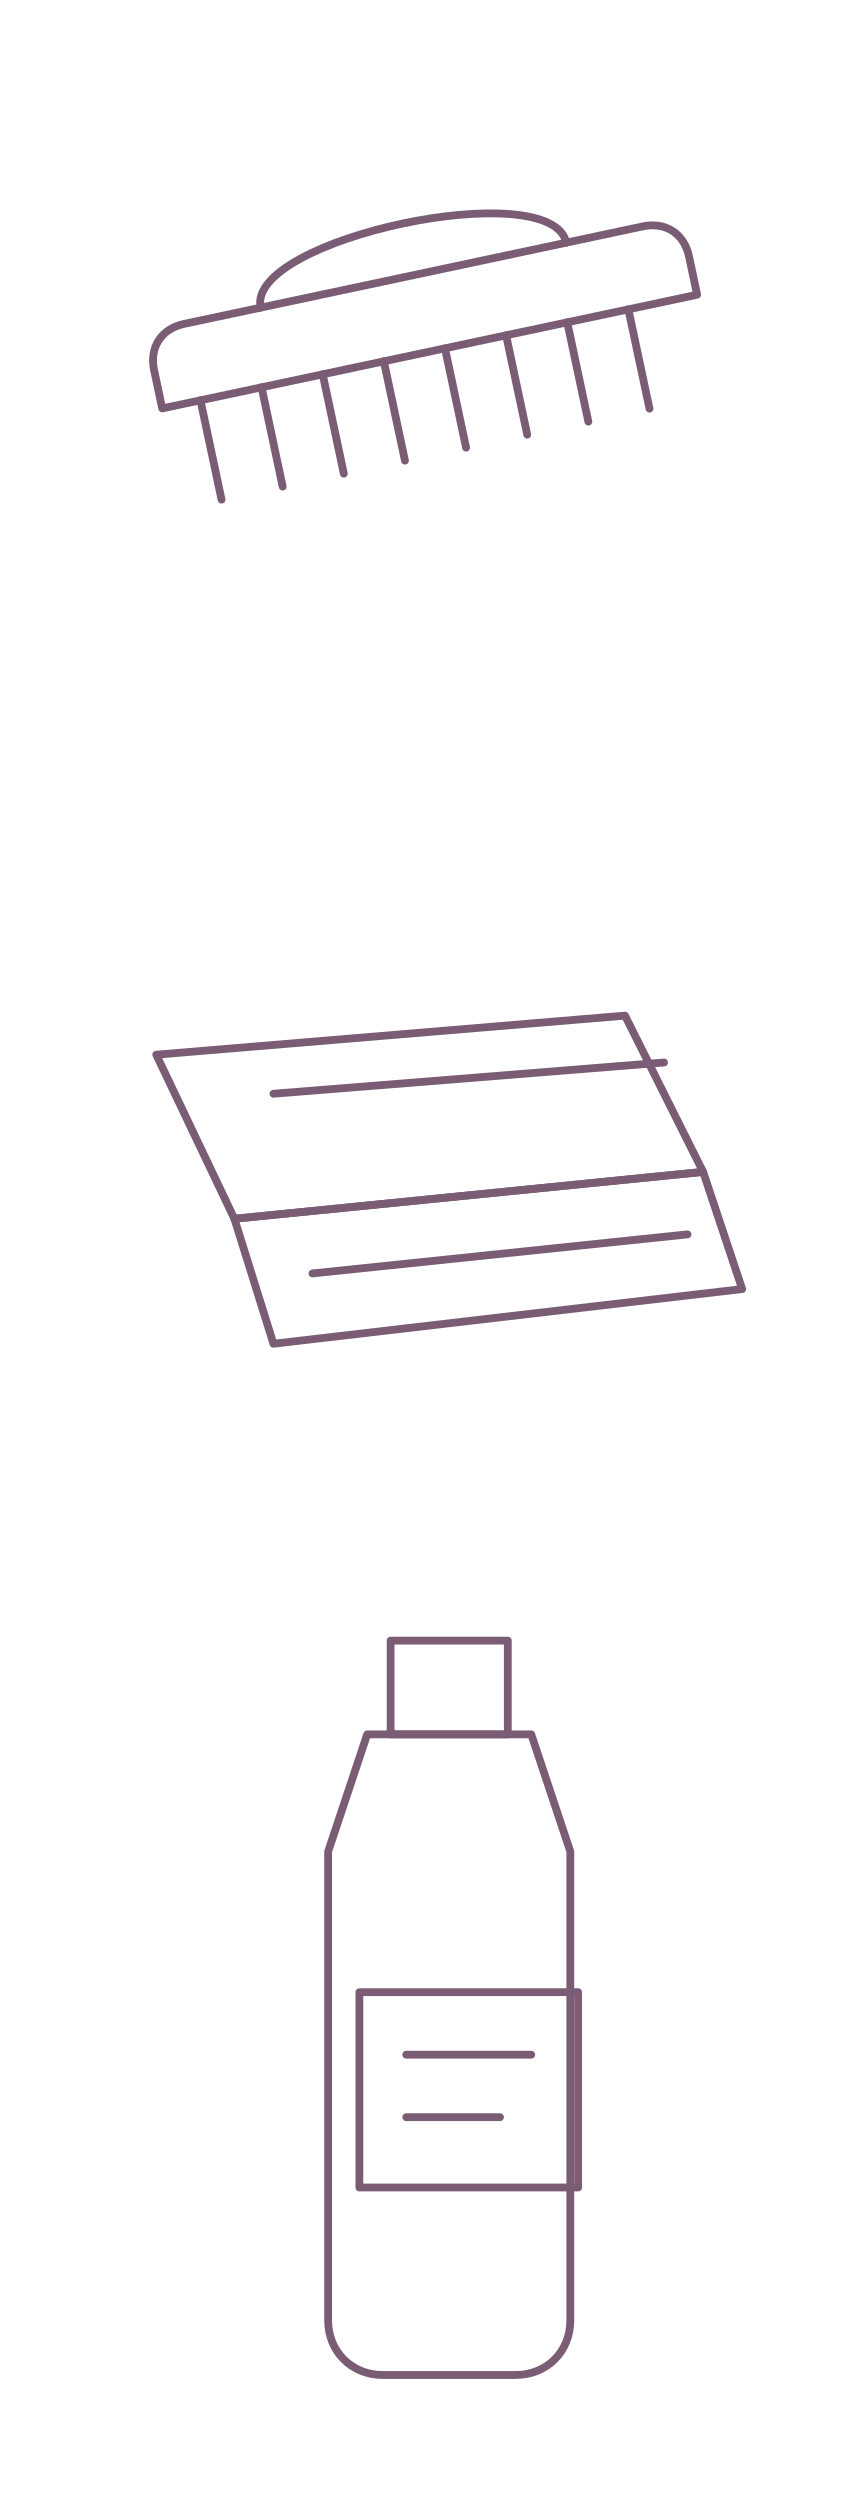
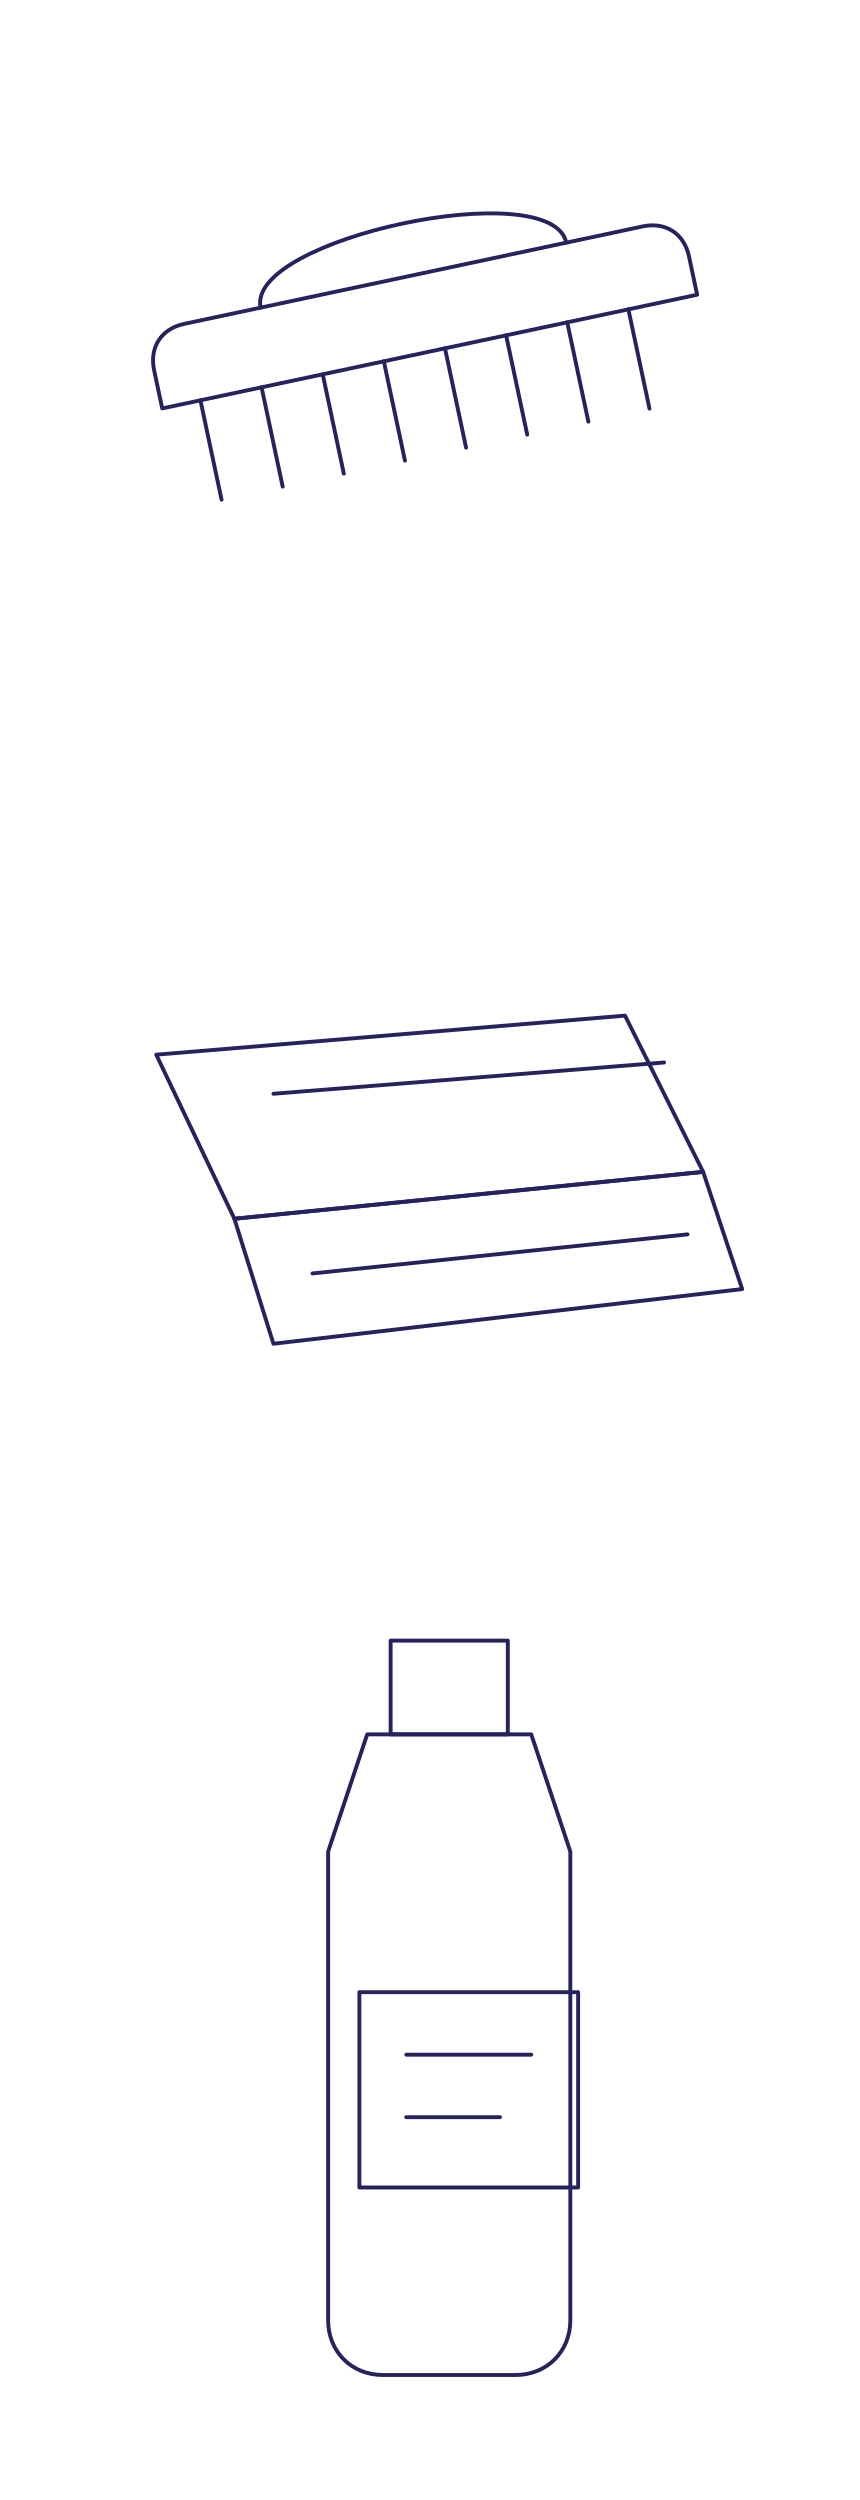
- <svg xmlns="http://www.w3.org/2000/svg" viewBox="0 0 220 640" fill="none" stroke="#7a5c74" stroke-width="2" stroke-linecap="round" stroke-linejoin="round">
+ <svg xmlns="http://www.w3.org/2000/svg" viewBox="0 0 220 640" fill="none" stroke="#25225d" stroke-width="1" stroke-linecap="round" stroke-linejoin="round">
  <g transform="translate(40 30) rotate(-12 70 60)">
    <path d="M10 40h120c6 0 10 4 10 10v10H0V50c0-6 4-10 10-10z" />
    <path d="M10 60v26M26 60v26M42 60v26M58 60v26M74 60v26M90 60v26M106 60v26M122 60v26" />
    <path d="M30 40c0-18 80-18 80 0" />
  </g>
  <g transform="translate(30 250)">
    <path d="M10 20l120-10 20 40-120 12z" />
    <path d="M30 62l120-12 10 30-120 14z" />
    <path d="M40 30l100-8M50 76l96-10" />
  </g>
  <g transform="translate(70 420)">
    <path d="M30 0h30v24H30z" />
    <path d="M24 24h42l10 30v120c0 8-6 14-14 14H28c-8 0-14-6-14-14V54z" />
    <path d="M22 90h56v50H22z" />
    <path d="M34 106h32M34 122h24" />
  </g>
</svg>
